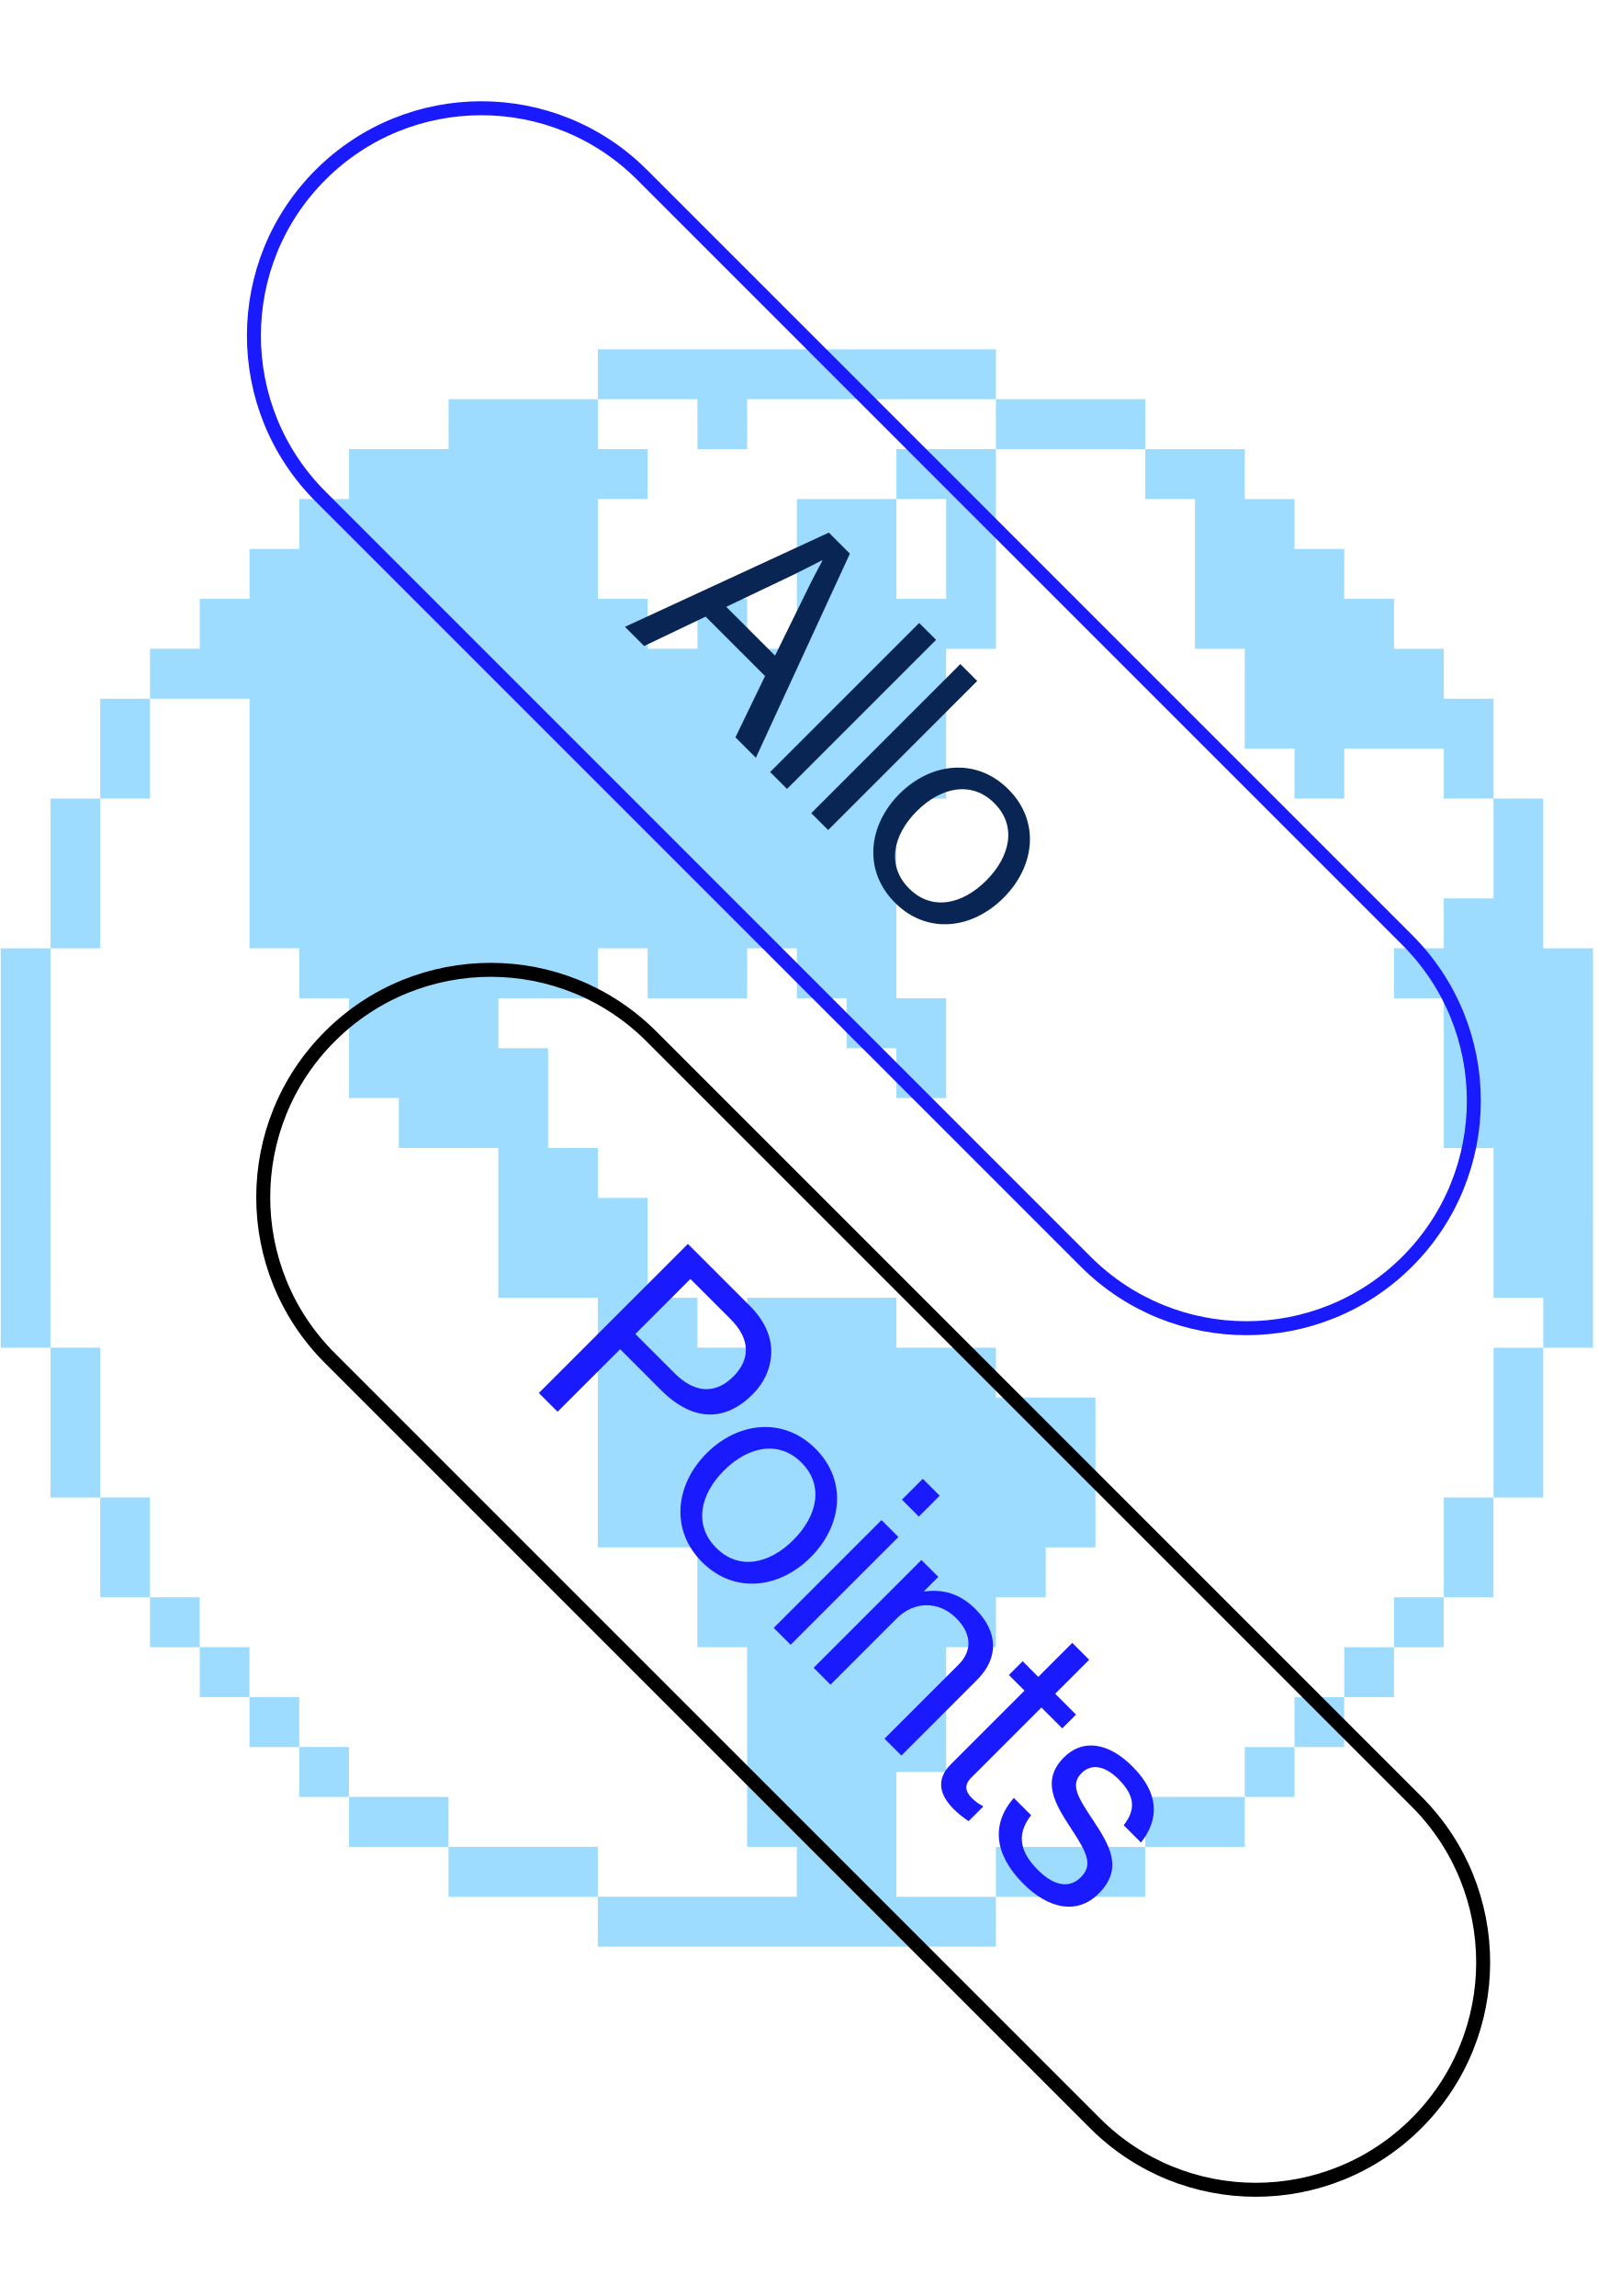
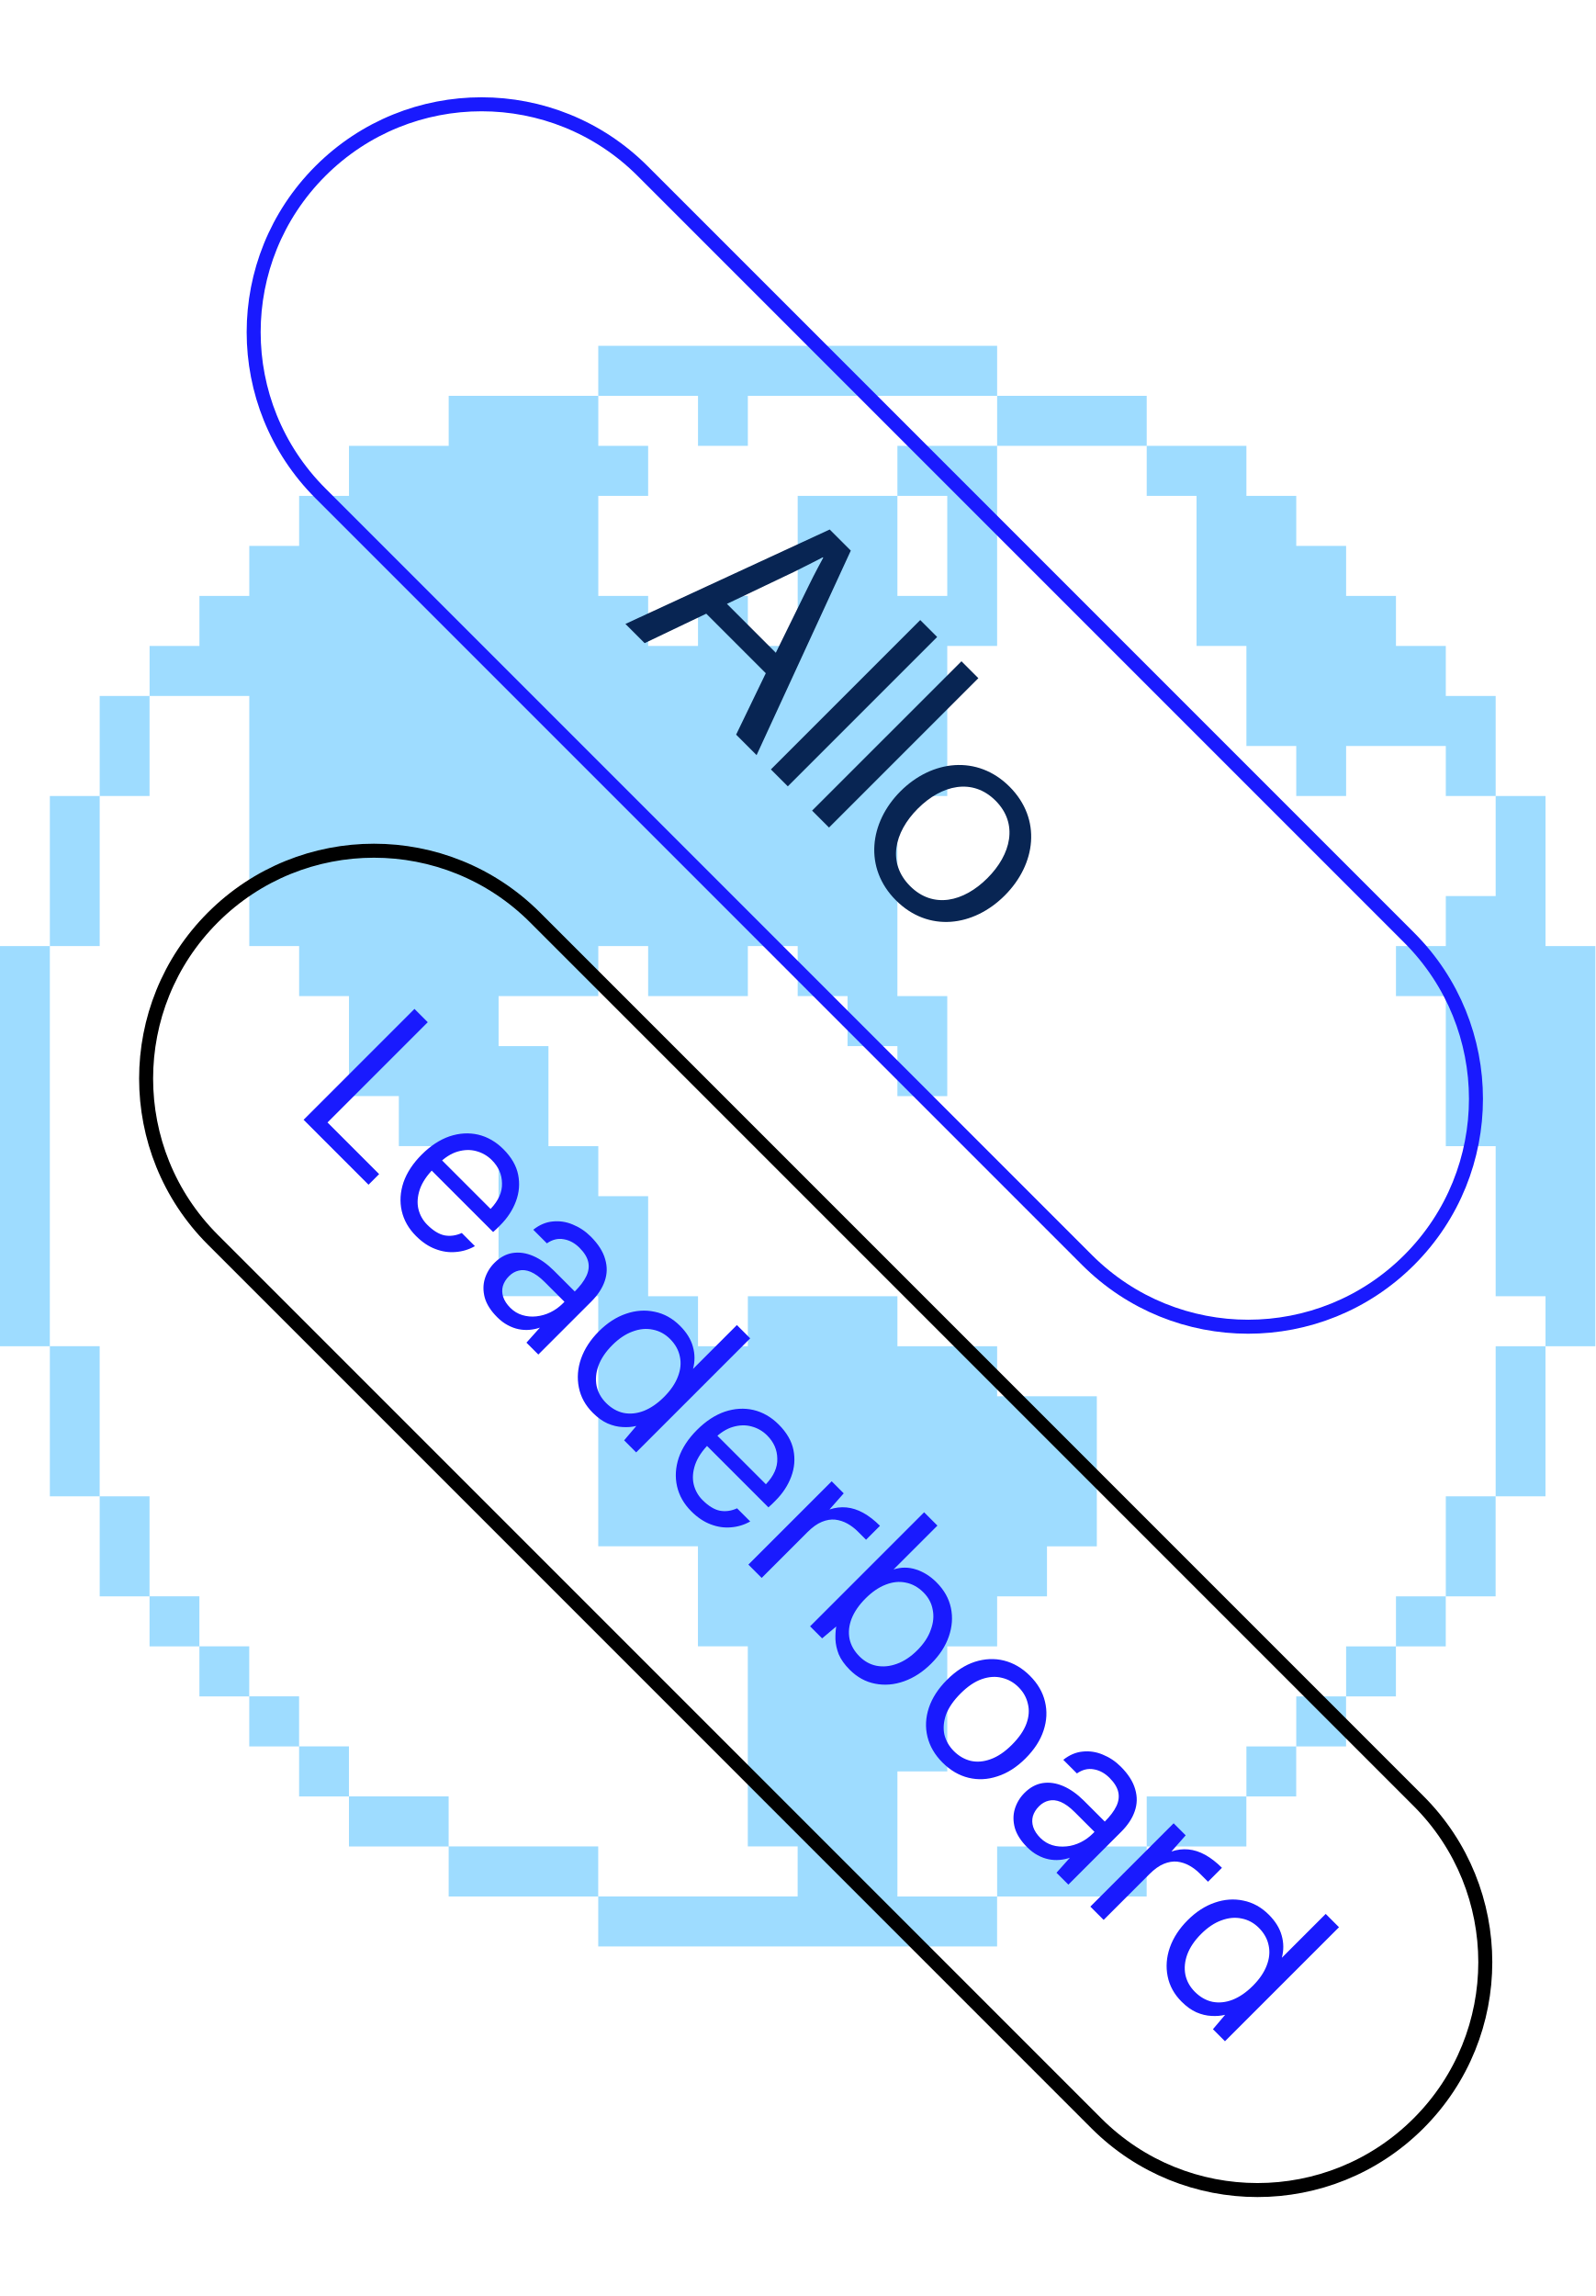
- <svg xmlns="http://www.w3.org/2000/svg" width="343" height="493" viewBox="0 0 343 493" fill="none">
-   <path d="M331.375 203.625V171.466H320.692V150.03H310.008V139.312H299.325V128.594H288.641V117.876H277.957V107.158H267.274V96.44H245.907V85.722H213.851V75.004L128.37 75V85.718H96.315V96.436H74.948V107.154H64.264V117.872H53.581V128.59H42.897V139.308H32.214V150.026H53.581V203.621H64.264V214.339H74.948V235.775H85.631V246.493H106.998V278.648H128.366V332.243H149.733V353.679H160.416V396.556H171.1V407.274H128.361V396.556H96.305V385.838H74.938V375.12H64.255V364.402H53.571V353.684H42.888V342.966H32.204V321.53H21.52V289.371H10.837L10.841 203.625H21.524V171.466H32.208V150.03H21.524V171.466H10.841V203.625H0.157V289.379H10.841V321.538H21.524V342.974H32.208V353.692H42.891V364.41H53.575V375.128H64.258V385.846H74.942V396.564H96.309V407.282H128.365V418H213.843V407.282H245.898V396.564H267.265V385.846H277.949V375.128H288.632V364.41H299.316V353.692H309.999V342.974H320.683V321.538H331.367V289.379H342.05L342.058 203.625L331.375 203.625ZM331.375 289.379H320.692V321.538H310.008V342.974H299.325V353.692H288.641V364.41H277.957V375.128H267.274V385.846H245.907V396.564H213.851V407.282H192.484V380.484H203.168V353.687H213.851V342.969H224.535V332.251H235.218V300.092H213.851V289.374H192.484V278.656H160.429V289.374H149.745V278.656H139.062V257.22H128.378V246.502H117.694V225.066H107.011V214.348H128.378V203.63H139.062V214.348H160.429V203.63H171.112V214.348H181.796V225.066H192.479V235.784H203.163V214.348H192.479V171.471H203.163V139.312H213.847V96.435H192.479V107.153H203.163V128.589H192.479V107.153H171.112V139.308H160.429V128.59H149.745V139.308H139.062V128.59H128.378V107.154H139.062V96.436H128.378V85.718H149.745V96.436H160.429V85.718H213.851V96.436H245.907V107.154H256.59V139.313H267.274V160.749H277.957V171.467H288.641V160.749H310.008V171.467L320.692 171.466V192.903H310.008V203.621H299.325V214.339H310.008V246.498H320.692V278.657H331.375V289.379Z" fill="#9EDCFF" />
-   <path d="M219.747 404.496C213.39 398.139 212.853 391.603 217.688 386.052L221.403 389.768C217.867 394.289 219.434 398.094 222.881 401.541C226.686 405.346 229.909 405.257 232.058 403.108C234.654 400.512 233.535 398.05 230.177 392.902C226.551 387.395 223.418 382.382 228.476 377.323C232.326 373.473 237.788 373.921 243.159 379.293C248.889 385.023 248.979 390.574 244.995 395.632L241.279 391.917C243.965 388.515 243.652 385.515 240.205 382.068C236.892 378.756 234.072 378.89 232.237 380.725C229.73 383.232 231.476 385.963 234.654 390.753C238.37 396.348 241.235 401.273 235.907 406.6C231.252 411.255 225.074 409.823 219.747 404.496Z" fill="#191AFE" />
-   <path d="M216.63 359.657L219.584 356.702L222.942 360.06L230.239 352.763L233.865 356.389L226.568 363.686L231.044 368.162L228.09 371.117L223.613 366.64L208.572 381.681C206.96 383.293 207.274 384.681 208.751 386.158C209.467 386.874 210.452 387.501 210.989 387.77L211.124 387.904L207.99 391.037C206.96 390.366 205.841 389.515 204.767 388.441C201.812 385.487 200.872 382.129 204.14 378.861L219.987 363.014L216.63 359.657Z" fill="#191AFE" />
-   <path d="M201.474 338.592L198.43 341.636L198.52 341.726C202.369 341.189 206.085 342.129 209.442 345.486C214.277 350.321 214.59 355.917 209.8 360.706L193.551 376.956L189.925 373.33L205.861 357.394C208.86 354.394 208.592 350.724 205.324 347.456C201.653 343.785 196.371 343.696 192.566 347.501L178.33 361.736L174.704 358.11L197.848 334.966L201.474 338.592Z" fill="#191AFE" />
-   <path d="M166.136 349.542L189.28 326.398L192.906 330.024L169.762 353.168L166.136 349.542ZM193.667 322.011L198.143 317.534L201.769 321.16L197.293 325.637L193.667 322.011Z" fill="#191AFE" />
-   <path d="M150.746 335.406C143.853 328.512 145.016 318.753 151.731 312.038C158.446 305.323 168.205 304.159 175.099 311.053C182.037 317.992 180.784 327.661 174.069 334.376C167.354 341.091 157.685 342.344 150.746 335.406ZM153.79 332.361C158.715 337.286 165.25 335.764 170.354 330.66C175.457 325.557 177.024 318.977 172.1 314.052C167.175 309.128 160.55 310.65 155.447 315.753C150.344 320.857 148.866 327.437 153.79 332.361Z" fill="#191AFE" />
-   <path d="M115.7 299.106L147.707 267.098L161.047 280.438C164.405 283.796 165.882 287.511 165.569 291.137C165.345 294.047 164.047 296.957 161.629 299.374C155.765 305.239 148.871 305.418 141.888 298.434L133.158 289.705L119.729 303.135L115.7 299.106ZM148.244 274.619L136.426 286.437L144.842 294.853C149.364 299.374 153.795 299.24 157.466 295.569C161.316 291.719 160.958 287.332 156.884 283.259L148.244 274.619Z" fill="#191AFE" />
-   <rect x="105.351" y="188.017" width="330" height="97.66" rx="48.83" transform="rotate(45 105.351 188.017)" stroke="black" stroke-width="3" />
-   <path d="M192.159 193.818C185.265 186.924 186.429 177.165 193.144 170.45C199.858 163.736 209.617 162.572 216.511 169.466C223.45 176.404 222.196 186.074 215.482 192.788C208.767 199.503 199.097 200.757 192.159 193.818ZM195.203 190.774C200.127 195.698 206.663 194.176 211.766 189.073C216.869 183.97 218.436 177.389 213.512 172.465C208.588 167.541 201.962 169.063 196.859 174.166C191.756 179.269 190.279 185.85 195.203 190.774Z" fill="#082553" />
-   <path d="M174.196 174.602L206.203 142.594L209.829 146.22L177.822 178.228L174.196 174.602Z" fill="#082553" />
-   <path d="M165.365 165.771L197.373 133.764L200.999 137.39L168.991 169.397L165.365 165.771Z" fill="#082553" />
-   <path d="M134.189 134.595L177.97 114.361L182.491 118.882L162.302 162.707L157.915 158.32L164.271 145.159L151.513 132.401L138.307 138.713L134.189 134.595ZM170.494 123.358L155.945 130.297L166.42 140.772L173.493 126.358C174.657 123.94 176.582 120.404 176.582 120.404L176.492 120.314C176.492 120.314 172.956 122.15 170.494 123.358Z" fill="#082553" />
-   <rect x="103.351" y="3.017" width="330" height="97.66" rx="48.83" transform="rotate(45 103.351 3.01692)" stroke="#191AFE" stroke-width="3" />
+ <svg xmlns="http://www.w3.org/2000/svg" width="342" height="492" viewBox="0 0 342 492" fill="none">
+   <path d="M331.218 202.729V170.571H320.535V149.134H309.851V138.416H299.168V127.698H288.484V116.98H277.8V106.262H267.117V95.544H245.75V84.826H213.694V74.108L128.213 74.105V84.823H96.158V95.541H74.791V106.259H64.107V116.977H53.424V127.695H42.74V138.413H32.056V149.131H53.424V202.726H64.107V213.444H74.791V234.88H85.474V245.598H106.841V277.753H128.209V331.348H149.576V352.784H160.259V395.661H170.943V406.379H128.204V395.661H96.148V384.943H74.781V374.225H64.098V363.507H53.414V352.789H42.73V342.071H32.047V320.635H21.363V288.476H10.68L10.684 202.729H21.367V170.571H32.051V149.135H21.367V170.571H10.684V202.729H0V288.483H10.684V320.642H21.367V342.078H32.051V352.796H42.734V363.514H53.418V374.232H64.101V384.95H74.785V395.668H96.152V406.386H128.208V417.104H213.686V406.386H245.741V395.668H267.108V384.95H277.792V374.232H288.475V363.514H299.159V352.796H309.842V342.078H320.526V320.642H331.21V288.483H341.893L341.901 202.729L331.218 202.729ZM331.218 288.483H320.535V320.642H309.851V342.078H299.168V352.796H288.484V363.514H277.8V374.232H267.117V384.95H245.75V395.668H213.694V406.386H192.327V379.589H203.011V352.791H213.694V342.073H224.378V331.355H235.061V299.196H213.694V288.478H192.327V277.76H160.272V288.478H149.588V277.76H138.905V256.324H128.221V245.606H117.537V224.17H106.854V213.452H128.221V202.734H138.905V213.452H160.272V202.734H170.955V213.452H181.639V224.17H192.322V234.888H203.006V213.452H192.322V170.575H203.006V138.416H213.69V95.54H192.322V106.258H203.006V127.694H192.322V106.258H170.955V138.413H160.272V127.695H149.588V138.413H138.905V127.695H128.221V106.258H138.905V95.54H128.221V84.822H149.588V95.54H160.272V84.822H213.694V95.54H245.75V106.258H256.433V138.417H267.117V159.853H277.8V170.571H288.484V159.853H309.851V170.571L320.535 170.571V192.008H309.851V202.726H299.168V213.444H309.851V245.602H320.535V277.761H331.218V288.483Z" fill="#9EDCFF" />
+   <rect x="80.144" y="162.071" width="365.426" height="97.66" rx="48.83" transform="rotate(45 80.1436 162.071)" stroke="black" stroke-width="3" />
+   <path d="M192.002 192.922C185.108 186.028 186.272 176.269 192.987 169.555C199.702 162.84 209.461 161.676 216.354 168.57C223.293 175.508 222.04 185.178 215.325 191.893C208.61 198.607 198.941 199.861 192.002 192.922ZM195.046 189.878C199.97 194.802 206.506 193.28 211.609 188.177C216.713 183.074 218.279 176.493 213.355 171.569C208.431 166.645 201.806 168.167 196.702 173.27C191.599 178.373 190.122 184.954 195.046 189.878Z" fill="#082553" />
+   <path d="M174.04 173.706L206.047 141.699L209.673 145.325L177.666 177.332L174.04 173.706Z" fill="#082553" />
+   <path d="M165.208 164.875L197.216 132.868L200.842 136.494L168.834 168.501L165.208 164.875Z" fill="#082553" />
+   <path d="M134.033 133.699L177.813 113.465L182.335 117.986L162.145 161.812L157.758 157.425L164.115 144.264L151.357 131.505L138.151 137.817L134.033 133.699ZM170.338 122.463L155.789 129.401L166.264 139.877L173.337 125.462C174.501 123.045 176.426 119.508 176.426 119.508L176.336 119.419C176.336 119.419 172.8 121.254 170.338 122.463Z" fill="#082553" />
+   <rect x="103.193" y="2.121" width="330" height="97.66" rx="48.83" transform="rotate(45 103.193 2.12132)" stroke="#191AFE" stroke-width="3" />
+   <path d="M65.063 239.952L88.822 216.193L91.673 219.044L70.188 240.529L81.253 251.594L78.979 253.868L65.063 239.952ZM89.153 264.857C87.569 263.273 86.551 261.485 86.099 259.494C85.646 257.503 85.77 255.455 86.472 253.351C87.196 251.269 88.497 249.289 90.375 247.411C92.253 245.533 94.233 244.232 96.315 243.508C98.419 242.806 100.467 242.682 102.458 243.134C104.472 243.61 106.282 244.651 107.889 246.257C109.608 247.977 110.661 249.798 111.045 251.722C111.43 253.645 111.272 255.546 110.57 257.424C109.869 259.302 108.749 261.01 107.21 262.549C106.984 262.775 106.757 263.001 106.531 263.228C106.305 263.454 106.022 263.714 105.683 264.008L91.869 250.194L94.075 247.988L105.14 259.053C106.837 257.265 107.651 255.432 107.583 253.554C107.561 251.676 106.837 250.025 105.411 248.599C104.461 247.649 103.341 247.004 102.051 246.664C100.806 246.325 99.483 246.359 98.08 246.766C96.677 247.173 95.297 248.056 93.939 249.414L92.989 250.364C91.495 251.857 90.488 253.362 89.968 254.878C89.47 256.372 89.368 257.763 89.662 259.053C89.979 260.365 90.613 261.497 91.563 262.447C92.83 263.714 94.063 264.472 95.263 264.721C96.485 264.947 97.718 264.778 98.962 264.212L101.779 267.029C100.512 267.753 99.143 268.172 97.672 268.285C96.224 268.421 94.765 268.206 93.294 267.64C91.846 267.097 90.466 266.169 89.153 264.857ZM106.545 282.248C105.187 280.891 104.305 279.511 103.898 278.108C103.513 276.682 103.513 275.324 103.898 274.035C104.305 272.722 104.995 271.58 105.968 270.607C107.145 269.43 108.434 268.729 109.837 268.502C111.285 268.276 112.767 268.491 114.284 269.147C115.8 269.803 117.282 270.856 118.73 272.304L123.176 276.75C124.33 275.596 125.156 274.499 125.654 273.458C126.152 272.417 126.287 271.399 126.061 270.403C125.835 269.407 125.213 268.4 124.194 267.382C123.176 266.364 122.045 265.753 120.8 265.549C119.578 265.323 118.379 265.617 117.202 266.432L114.284 263.513C115.596 262.472 116.976 261.884 118.424 261.748C119.895 261.59 121.332 261.805 122.735 262.393C124.183 262.981 125.473 263.841 126.604 264.972C128.211 266.579 129.24 268.197 129.693 269.826C130.168 271.433 130.134 273.005 129.591 274.544C129.071 276.06 128.109 277.519 126.706 278.922L115.37 290.259L112.824 287.713L115.709 284.489C115.008 284.737 114.261 284.896 113.469 284.964C112.722 285.032 111.953 284.986 111.161 284.828C110.369 284.67 109.577 284.375 108.785 283.946C108.016 283.538 107.269 282.973 106.545 282.248ZM109.362 280.246C110.109 280.993 110.969 281.513 111.942 281.807C112.915 282.101 113.91 282.192 114.928 282.079C115.992 281.966 117.01 281.671 117.983 281.196C118.956 280.721 119.839 280.088 120.63 279.296L120.97 278.956L116.761 274.747C115.698 273.684 114.691 272.949 113.74 272.541C112.813 272.157 111.953 272.066 111.161 272.27C110.392 272.451 109.701 272.847 109.091 273.458C108.434 274.114 107.993 274.827 107.767 275.596C107.563 276.343 107.586 277.112 107.835 277.904C108.106 278.719 108.615 279.499 109.362 280.246ZM127.038 302.741C125.454 301.158 124.458 299.347 124.051 297.311C123.644 295.274 123.802 293.215 124.526 291.134C125.273 289.029 126.54 287.083 128.328 285.296C130.138 283.486 132.073 282.23 134.132 281.528C136.213 280.804 138.261 280.657 140.275 281.087C142.311 281.494 144.133 282.501 145.74 284.108C147.142 285.511 148.059 286.993 148.489 288.554C148.941 290.138 148.953 291.733 148.523 293.34L157.924 283.938L160.775 286.789L136.338 311.227L133.758 308.647L136.372 305.559C135.467 305.785 134.482 305.864 133.419 305.796C132.378 305.751 131.303 305.491 130.194 305.016C129.131 304.54 128.079 303.782 127.038 302.741ZM129.889 300.637C131.02 301.768 132.276 302.481 133.656 302.775C135.059 303.047 136.496 302.9 137.967 302.334C139.46 301.746 140.909 300.75 142.311 299.347C143.714 297.944 144.699 296.508 145.264 295.037C145.853 293.543 146 292.107 145.706 290.726C145.434 289.323 144.733 288.056 143.601 286.925C142.538 285.861 141.305 285.194 139.902 284.922C138.521 284.628 137.073 284.764 135.557 285.33C134.064 285.873 132.616 286.846 131.213 288.249C129.81 289.652 128.826 291.111 128.26 292.627C127.717 294.12 127.581 295.569 127.853 296.971C128.147 298.352 128.826 299.574 129.889 300.637ZM148.153 323.856C146.569 322.272 145.55 320.485 145.098 318.493C144.645 316.502 144.77 314.454 145.471 312.35C146.195 310.268 147.496 308.288 149.374 306.41C151.252 304.532 153.232 303.231 155.314 302.507C157.418 301.806 159.466 301.681 161.457 302.134C163.471 302.609 165.281 303.65 166.888 305.256C168.608 306.976 169.66 308.797 170.045 310.721C170.429 312.644 170.271 314.545 169.569 316.423C168.868 318.301 167.748 320.009 166.209 321.548C165.983 321.774 165.757 322.001 165.53 322.227C165.304 322.453 165.021 322.713 164.682 323.008L150.868 309.193L153.074 306.987L164.139 318.052C165.836 316.265 166.65 314.432 166.583 312.554C166.56 310.676 165.836 309.024 164.41 307.598C163.46 306.648 162.34 306.003 161.05 305.664C159.806 305.324 158.482 305.358 157.079 305.765C155.676 306.173 154.296 307.055 152.938 308.413L151.988 309.363C150.494 310.857 149.488 312.361 148.967 313.877C148.469 315.371 148.367 316.762 148.662 318.052C148.978 319.364 149.612 320.496 150.562 321.446C151.829 322.713 153.063 323.471 154.262 323.72C155.484 323.947 156.717 323.777 157.961 323.211L160.779 326.028C159.511 326.752 158.143 327.171 156.672 327.284C155.224 327.42 153.764 327.205 152.293 326.639C150.845 326.096 149.465 325.168 148.153 323.856ZM160.385 335.274L178.238 317.421L180.818 320.001L177.763 323.463C178.985 323.055 180.195 322.908 181.395 323.021C182.594 323.134 183.793 323.519 184.992 324.175C186.214 324.854 187.414 325.782 188.59 326.958L185.603 329.945L183.838 328.18C183.16 327.502 182.413 326.936 181.598 326.483C180.784 326.031 179.913 325.748 178.985 325.635C178.08 325.544 177.129 325.703 176.134 326.11C175.138 326.517 174.109 327.253 173.045 328.316L163.236 338.125L160.385 335.274ZM182.095 357.799C181.009 356.713 180.229 355.615 179.754 354.507C179.324 353.398 179.086 352.323 179.041 351.282C179.018 350.264 179.075 349.348 179.21 348.533L176.19 351.079L173.61 348.499L198.048 324.062L200.899 326.913L191.497 336.314C193.104 335.794 194.71 335.794 196.317 336.314C197.923 336.835 199.383 337.751 200.695 339.064C202.324 340.693 203.354 342.514 203.784 344.528C204.214 346.542 204.067 348.59 203.343 350.671C202.641 352.73 201.385 354.665 199.575 356.475C197.788 358.263 195.842 359.53 193.737 360.277C191.633 361.023 189.563 361.193 187.526 360.786C185.512 360.401 183.702 359.406 182.095 357.799ZM184.2 354.948C185.263 356.011 186.474 356.679 187.832 356.95C189.234 357.222 190.683 357.086 192.176 356.543C193.715 356 195.185 355.027 196.588 353.624C197.991 352.221 198.953 350.762 199.473 349.246C200.039 347.73 200.175 346.282 199.881 344.901C199.632 343.521 198.976 342.299 197.912 341.236C196.781 340.104 195.514 339.403 194.111 339.131C192.73 338.837 191.294 338.984 189.8 339.573C188.329 340.138 186.893 341.123 185.49 342.526C184.087 343.928 183.091 345.377 182.503 346.87C181.937 348.341 181.79 349.778 182.062 351.18C182.356 352.561 183.068 353.817 184.2 354.948ZM201.987 377.691C200.336 376.039 199.261 374.195 198.763 372.158C198.265 370.122 198.367 368.052 199.068 365.947C199.77 363.843 201.06 361.852 202.938 359.974C204.838 358.073 206.83 356.783 208.911 356.104C211.038 355.426 213.12 355.335 215.157 355.833C217.216 356.353 219.071 357.439 220.723 359.091C222.397 360.766 223.472 362.61 223.947 364.624C224.445 366.66 224.343 368.73 223.642 370.835C222.963 372.917 221.673 374.908 219.773 376.808C217.894 378.687 215.892 379.965 213.765 380.644C211.661 381.345 209.59 381.447 207.554 380.949C205.517 380.451 203.662 379.365 201.987 377.691ZM204.431 375.247C205.472 376.288 206.66 376.978 207.995 377.318C209.353 377.634 210.778 377.521 212.272 376.978C213.81 376.435 215.338 375.406 216.854 373.889C218.392 372.351 219.433 370.835 219.976 369.341C220.519 367.848 220.621 366.434 220.282 365.099C219.987 363.764 219.32 362.576 218.279 361.535C217.261 360.517 216.073 359.849 214.715 359.532C213.38 359.193 211.955 359.283 210.439 359.804C208.923 360.324 207.395 361.354 205.857 362.893C204.341 364.409 203.3 365.925 202.734 367.441C202.214 368.957 202.101 370.382 202.395 371.717C202.734 373.052 203.413 374.229 204.431 375.247ZM220.135 395.839C218.777 394.481 217.895 393.101 217.488 391.698C217.103 390.272 217.103 388.915 217.488 387.625C217.895 386.312 218.585 385.17 219.558 384.197C220.735 383.02 222.024 382.319 223.427 382.092C224.875 381.866 226.358 382.081 227.874 382.737C229.39 383.393 230.872 384.446 232.32 385.894L236.766 390.34C237.92 389.186 238.746 388.089 239.244 387.048C239.742 386.007 239.877 384.989 239.651 383.993C239.425 382.997 238.803 381.991 237.784 380.972C236.766 379.954 235.635 379.343 234.39 379.139C233.168 378.913 231.969 379.207 230.793 380.022L227.874 377.103C229.186 376.062 230.566 375.474 232.014 375.338C233.485 375.18 234.922 375.395 236.325 375.983C237.773 376.571 239.063 377.431 240.194 378.562C241.801 380.169 242.83 381.787 243.283 383.416C243.758 385.023 243.724 386.595 243.181 388.134C242.661 389.65 241.699 391.109 240.296 392.512L228.96 403.849L226.414 401.303L229.299 398.079C228.598 398.328 227.851 398.486 227.059 398.554C226.312 398.622 225.543 398.576 224.751 398.418C223.959 398.26 223.167 397.966 222.375 397.536C221.606 397.128 220.859 396.563 220.135 395.839ZM222.952 393.836C223.699 394.583 224.559 395.103 225.532 395.397C226.505 395.691 227.5 395.782 228.518 395.669C229.582 395.556 230.6 395.262 231.573 394.786C232.546 394.311 233.429 393.678 234.221 392.886L234.56 392.546L230.351 388.338C229.288 387.274 228.281 386.539 227.331 386.131C226.403 385.747 225.543 385.656 224.751 385.86C223.982 386.041 223.292 386.437 222.681 387.048C222.024 387.704 221.583 388.417 221.357 389.186C221.153 389.933 221.176 390.702 221.425 391.494C221.696 392.309 222.205 393.089 222.952 393.836ZM233.67 408.559L251.523 390.706L254.103 393.286L251.048 396.748C252.27 396.34 253.48 396.193 254.68 396.306C255.879 396.419 257.078 396.804 258.277 397.46C259.499 398.139 260.699 399.067 261.875 400.243L258.888 403.23L257.123 401.465C256.445 400.787 255.698 400.221 254.883 399.768C254.069 399.316 253.198 399.033 252.27 398.92C251.365 398.829 250.414 398.988 249.419 399.395C248.423 399.802 247.394 400.538 246.33 401.601L236.521 411.41L233.67 408.559ZM253.223 428.927C251.639 427.343 250.644 425.533 250.237 423.496C249.829 421.46 249.988 419.401 250.712 417.319C251.458 415.215 252.726 413.269 254.513 411.481C256.323 409.671 258.258 408.415 260.317 407.714C262.399 406.99 264.447 406.843 266.46 407.272C268.497 407.68 270.318 408.687 271.925 410.293C273.328 411.696 274.244 413.178 274.674 414.739C275.127 416.323 275.138 417.919 274.708 419.525L284.11 410.123L286.961 412.975L262.523 437.412L259.944 434.833L262.557 431.744C261.652 431.97 260.668 432.049 259.604 431.982C258.563 431.936 257.489 431.676 256.38 431.201C255.316 430.726 254.264 429.968 253.223 428.927ZM256.074 426.823C257.206 427.954 258.462 428.667 259.842 428.961C261.245 429.232 262.682 429.085 264.152 428.52C265.646 427.931 267.094 426.936 268.497 425.533C269.9 424.13 270.884 422.693 271.45 421.222C272.038 419.729 272.185 418.292 271.891 416.912C271.619 415.509 270.918 414.242 269.787 413.11C268.723 412.047 267.49 411.379 266.087 411.108C264.707 410.814 263.259 410.949 261.743 411.515C260.249 412.058 258.801 413.031 257.398 414.434C255.995 415.837 255.011 417.296 254.445 418.812C253.902 420.306 253.766 421.754 254.038 423.157C254.332 424.537 255.011 425.759 256.074 426.823Z" fill="#191AFE" />
</svg>
